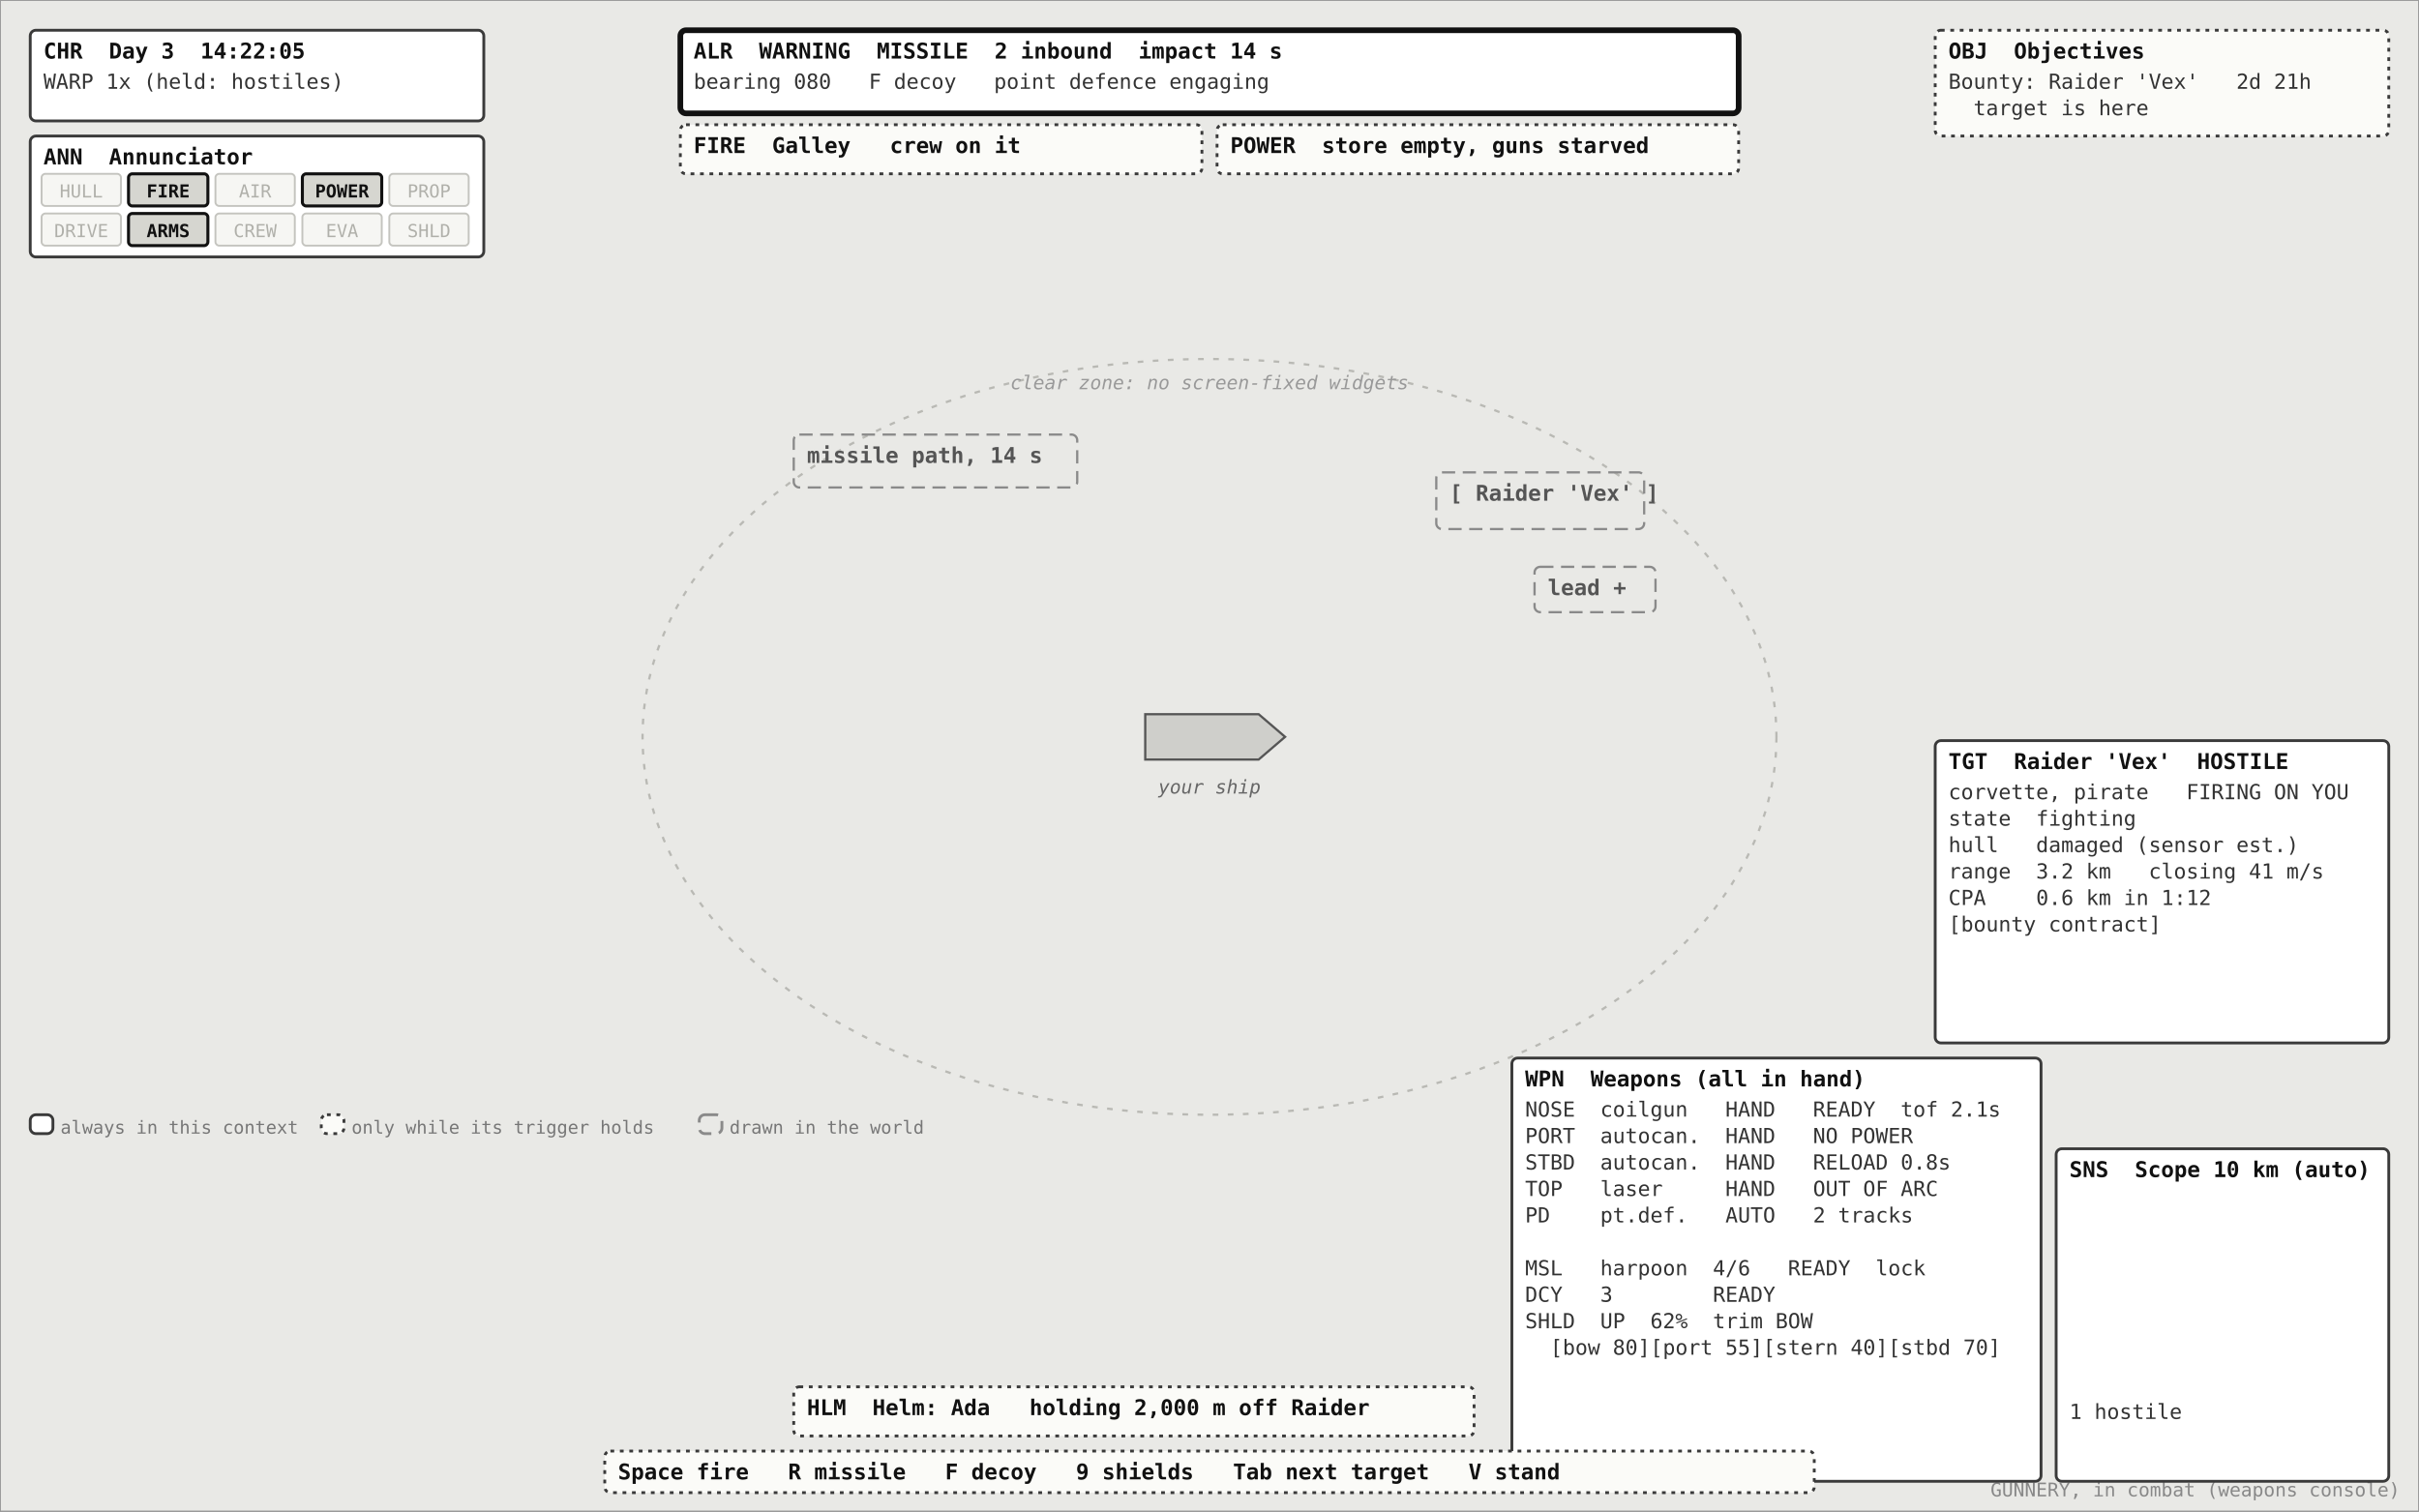
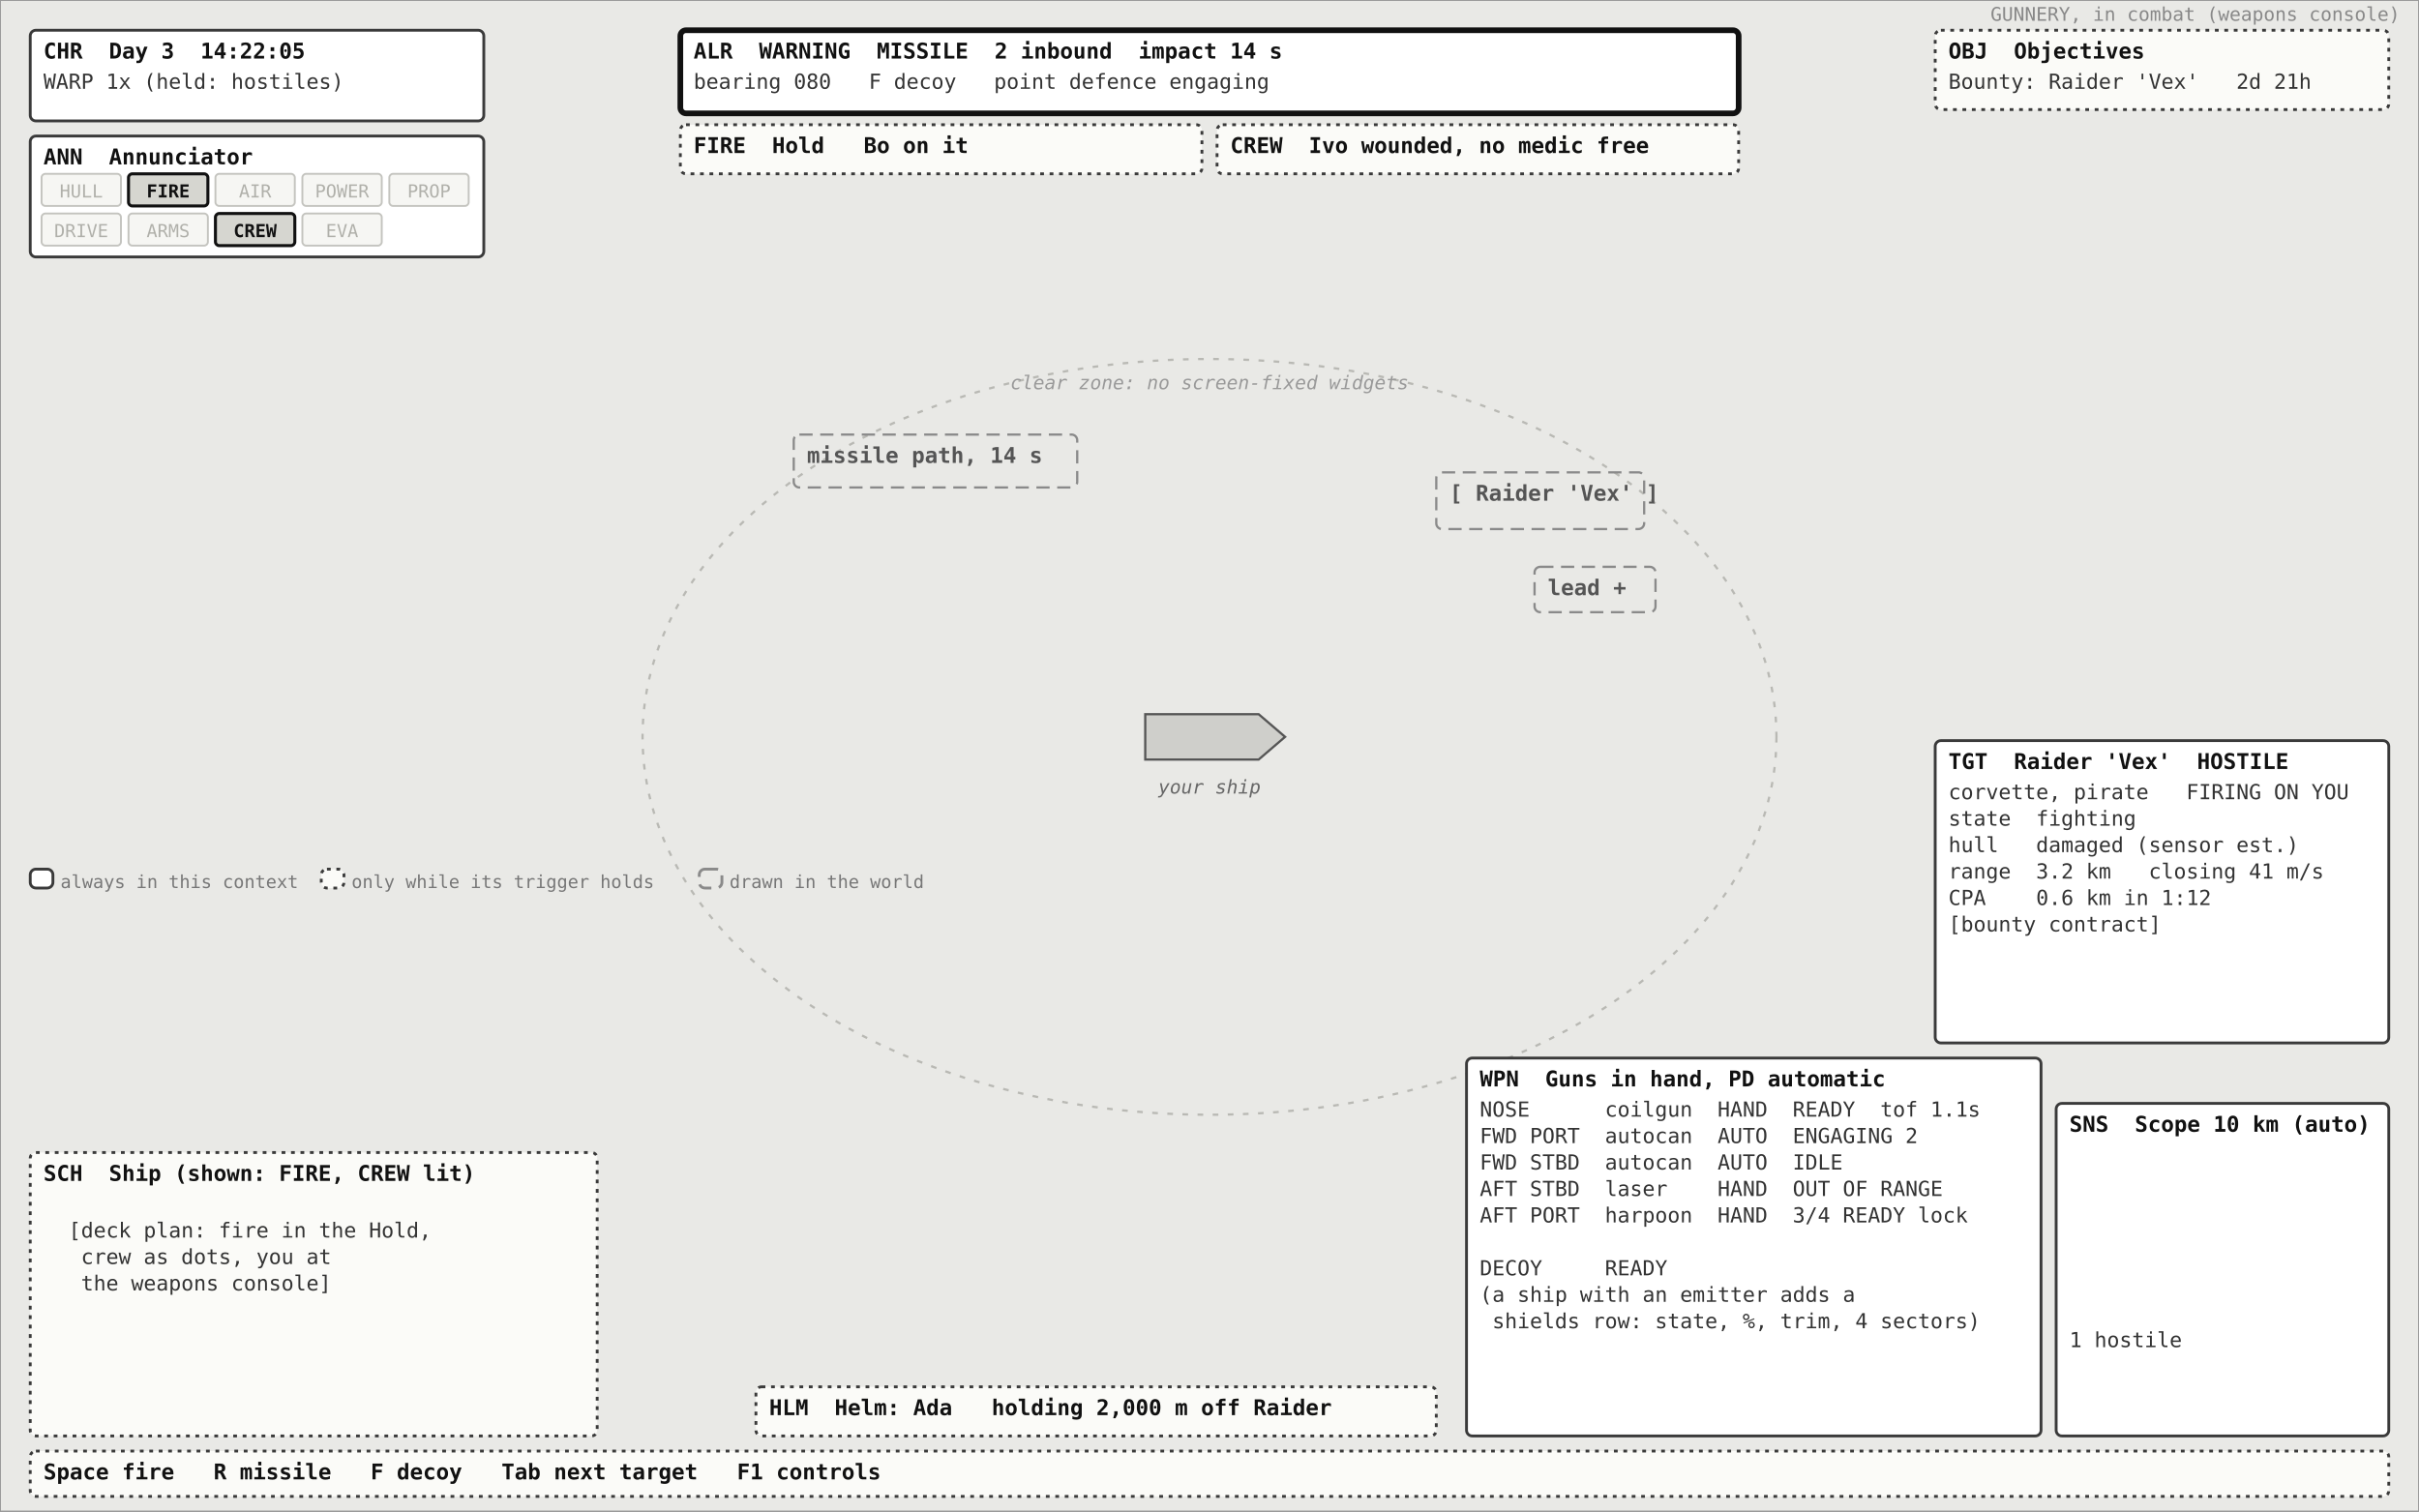
<svg xmlns="http://www.w3.org/2000/svg" width="1280" height="800" viewBox="0 0 1280 800" role="img" aria-label="At the weapons console in a fight">
  <rect x="0" y="0" width="1280" height="800" rx="0" fill="#e9e9e6" stroke="#9a9a9a" stroke-width="1" />
-   <text x="1270" y="792" font-family="DejaVu Sans Mono, Menlo, Consolas, monospace" font-size="10" font-weight="normal" font-style="normal" fill="#888" text-anchor="end" xml:space="preserve" style="white-space:pre">GUNNERY, in combat (weapons console)</text>
+   <text x="1270" y="11" font-family="DejaVu Sans Mono, Menlo, Consolas, monospace" font-size="10" font-weight="normal" font-style="normal" fill="#888" text-anchor="end" xml:space="preserve" style="white-space:pre">GUNNERY, in combat (weapons console)</text>
  <ellipse cx="640.0" cy="390.0" rx="300" ry="200" fill="none" stroke="#b9b9b4" stroke-width="1.2" stroke-dasharray="3 5" />
  <text x="640.0" y="206.0" font-family="DejaVu Sans Mono, Menlo, Consolas, monospace" font-size="10" font-weight="normal" font-style="italic" fill="#999" text-anchor="middle" xml:space="preserve" style="white-space:pre">clear zone: no screen-fixed widgets</text>
  <polygon points="606,378 666,378 680,390 666,402 606,402" fill="#cfcfcb" stroke="#555" stroke-width="1.2" />
  <text x="640" y="420" font-family="DejaVu Sans Mono, Menlo, Consolas, monospace" font-size="10" font-weight="normal" font-style="italic" fill="#666" text-anchor="middle" xml:space="preserve" style="white-space:pre">your ship</text>
  <rect x="16" y="16" width="240" height="48" rx="3" fill="#ffffff" stroke="#3a3a3a" stroke-width="1.5" />
  <text x="23" y="31" font-family="DejaVu Sans Mono, Menlo, Consolas, monospace" font-size="11.5" font-weight="bold" font-style="normal" fill="#111" text-anchor="start" xml:space="preserve" style="white-space:pre">CHR  Day 3  14:22:05</text>
  <text x="23" y="47" font-family="DejaVu Sans Mono, Menlo, Consolas, monospace" font-size="11" font-weight="normal" font-style="normal" fill="#333" text-anchor="start" xml:space="preserve" style="white-space:pre">WARP 1x (held: hostiles)</text>
  <rect x="360" y="16" width="560" height="44" rx="3" fill="#ffffff" stroke="#111" stroke-width="3" />
  <text x="367" y="31" font-family="DejaVu Sans Mono, Menlo, Consolas, monospace" font-size="11.5" font-weight="bold" font-style="normal" fill="#111" text-anchor="start" xml:space="preserve" style="white-space:pre">ALR  WARNING  MISSILE  2 inbound  impact 14 s</text>
  <text x="367" y="47" font-family="DejaVu Sans Mono, Menlo, Consolas, monospace" font-size="11" font-weight="normal" font-style="normal" fill="#333" text-anchor="start" xml:space="preserve" style="white-space:pre">bearing 080   F decoy   point defence engaging</text>
  <rect x="360" y="66" width="276.0" height="26" rx="3" fill="#fbfbf8" stroke="#3a3a3a" stroke-width="1.5" stroke-dasharray="2 3" />
-   <text x="367" y="81" font-family="DejaVu Sans Mono, Menlo, Consolas, monospace" font-size="11.5" font-weight="bold" font-style="normal" fill="#111" text-anchor="start" xml:space="preserve" style="white-space:pre">FIRE  Galley   crew on it</text>
+   <text x="367" y="81" font-family="DejaVu Sans Mono, Menlo, Consolas, monospace" font-size="11.5" font-weight="bold" font-style="normal" fill="#111" text-anchor="start" xml:space="preserve" style="white-space:pre">FIRE  Hold   Bo on it</text>
  <rect x="644.0" y="66" width="276.0" height="26" rx="3" fill="#fbfbf8" stroke="#3a3a3a" stroke-width="1.5" stroke-dasharray="2 3" />
-   <text x="651.0" y="81" font-family="DejaVu Sans Mono, Menlo, Consolas, monospace" font-size="11.5" font-weight="bold" font-style="normal" fill="#111" text-anchor="start" xml:space="preserve" style="white-space:pre">POWER  store empty, guns starved</text>
+   <text x="651.0" y="81" font-family="DejaVu Sans Mono, Menlo, Consolas, monospace" font-size="11.5" font-weight="bold" font-style="normal" fill="#111" text-anchor="start" xml:space="preserve" style="white-space:pre">CREW  Ivo wounded, no medic free</text>
  <rect x="16" y="72" width="240" height="64" rx="3" fill="#ffffff" stroke="#3a3a3a" stroke-width="1.5" />
  <text x="23" y="87" font-family="DejaVu Sans Mono, Menlo, Consolas, monospace" font-size="11.5" font-weight="bold" font-style="normal" fill="#111" text-anchor="start" xml:space="preserve" style="white-space:pre">ANN  Annunciator</text>
  <rect x="22" y="92" width="42" height="17" rx="2" fill="#f6f6f3" stroke="#c4c4bf" stroke-width="1" />
  <text x="43" y="104.5" font-family="DejaVu Sans Mono, Menlo, Consolas, monospace" font-size="9.5" font-weight="normal" font-style="normal" fill="#b0b0aa" text-anchor="middle" xml:space="preserve" style="white-space:pre">HULL</text>
  <rect x="68" y="92" width="42" height="17" rx="2" fill="#d6d6d0" stroke="#111" stroke-width="1.6" />
  <text x="89" y="104.5" font-family="DejaVu Sans Mono, Menlo, Consolas, monospace" font-size="9.5" font-weight="bold" font-style="normal" fill="#111" text-anchor="middle" xml:space="preserve" style="white-space:pre">FIRE</text>
  <rect x="114" y="92" width="42" height="17" rx="2" fill="#f6f6f3" stroke="#c4c4bf" stroke-width="1" />
  <text x="135" y="104.5" font-family="DejaVu Sans Mono, Menlo, Consolas, monospace" font-size="9.5" font-weight="normal" font-style="normal" fill="#b0b0aa" text-anchor="middle" xml:space="preserve" style="white-space:pre">AIR</text>
-   <rect x="160" y="92" width="42" height="17" rx="2" fill="#d6d6d0" stroke="#111" stroke-width="1.6" />
-   <text x="181" y="104.5" font-family="DejaVu Sans Mono, Menlo, Consolas, monospace" font-size="9.5" font-weight="bold" font-style="normal" fill="#111" text-anchor="middle" xml:space="preserve" style="white-space:pre">POWER</text>
+   <rect x="160" y="92" width="42" height="17" rx="2" fill="#f6f6f3" stroke="#c4c4bf" stroke-width="1" />
+   <text x="181" y="104.5" font-family="DejaVu Sans Mono, Menlo, Consolas, monospace" font-size="9.5" font-weight="normal" font-style="normal" fill="#b0b0aa" text-anchor="middle" xml:space="preserve" style="white-space:pre">POWER</text>
  <rect x="206" y="92" width="42" height="17" rx="2" fill="#f6f6f3" stroke="#c4c4bf" stroke-width="1" />
  <text x="227" y="104.5" font-family="DejaVu Sans Mono, Menlo, Consolas, monospace" font-size="9.5" font-weight="normal" font-style="normal" fill="#b0b0aa" text-anchor="middle" xml:space="preserve" style="white-space:pre">PROP</text>
  <rect x="22" y="113" width="42" height="17" rx="2" fill="#f6f6f3" stroke="#c4c4bf" stroke-width="1" />
  <text x="43" y="125.5" font-family="DejaVu Sans Mono, Menlo, Consolas, monospace" font-size="9.5" font-weight="normal" font-style="normal" fill="#b0b0aa" text-anchor="middle" xml:space="preserve" style="white-space:pre">DRIVE</text>
-   <rect x="68" y="113" width="42" height="17" rx="2" fill="#d6d6d0" stroke="#111" stroke-width="1.6" />
-   <text x="89" y="125.5" font-family="DejaVu Sans Mono, Menlo, Consolas, monospace" font-size="9.5" font-weight="bold" font-style="normal" fill="#111" text-anchor="middle" xml:space="preserve" style="white-space:pre">ARMS</text>
-   <rect x="114" y="113" width="42" height="17" rx="2" fill="#f6f6f3" stroke="#c4c4bf" stroke-width="1" />
-   <text x="135" y="125.5" font-family="DejaVu Sans Mono, Menlo, Consolas, monospace" font-size="9.5" font-weight="normal" font-style="normal" fill="#b0b0aa" text-anchor="middle" xml:space="preserve" style="white-space:pre">CREW</text>
+   <rect x="68" y="113" width="42" height="17" rx="2" fill="#f6f6f3" stroke="#c4c4bf" stroke-width="1" />
+   <text x="89" y="125.5" font-family="DejaVu Sans Mono, Menlo, Consolas, monospace" font-size="9.5" font-weight="normal" font-style="normal" fill="#b0b0aa" text-anchor="middle" xml:space="preserve" style="white-space:pre">ARMS</text>
+   <rect x="114" y="113" width="42" height="17" rx="2" fill="#d6d6d0" stroke="#111" stroke-width="1.6" />
+   <text x="135" y="125.5" font-family="DejaVu Sans Mono, Menlo, Consolas, monospace" font-size="9.5" font-weight="bold" font-style="normal" fill="#111" text-anchor="middle" xml:space="preserve" style="white-space:pre">CREW</text>
  <rect x="160" y="113" width="42" height="17" rx="2" fill="#f6f6f3" stroke="#c4c4bf" stroke-width="1" />
  <text x="181" y="125.5" font-family="DejaVu Sans Mono, Menlo, Consolas, monospace" font-size="9.5" font-weight="normal" font-style="normal" fill="#b0b0aa" text-anchor="middle" xml:space="preserve" style="white-space:pre">EVA</text>
-   <rect x="206" y="113" width="42" height="17" rx="2" fill="#f6f6f3" stroke="#c4c4bf" stroke-width="1" />
-   <text x="227" y="125.5" font-family="DejaVu Sans Mono, Menlo, Consolas, monospace" font-size="9.5" font-weight="normal" font-style="normal" fill="#b0b0aa" text-anchor="middle" xml:space="preserve" style="white-space:pre">SHLD</text>
-   <rect x="1024" y="16" width="240" height="56" rx="3" fill="#fbfbf8" stroke="#3a3a3a" stroke-width="1.5" stroke-dasharray="2 3" />
+   <rect x="16" y="610" width="300" height="150" rx="3" fill="#fbfbf8" stroke="#3a3a3a" stroke-width="1.5" stroke-dasharray="2 3" />
+   <text x="23" y="625" font-family="DejaVu Sans Mono, Menlo, Consolas, monospace" font-size="11.5" font-weight="bold" font-style="normal" fill="#111" text-anchor="start" xml:space="preserve" style="white-space:pre">SCH  Ship (shown: FIRE, CREW lit)</text>
+   <text x="23" y="641" font-family="DejaVu Sans Mono, Menlo, Consolas, monospace" font-size="11" font-weight="normal" font-style="normal" fill="#333" text-anchor="start" xml:space="preserve" style="white-space:pre" />
+   <text x="23" y="655" font-family="DejaVu Sans Mono, Menlo, Consolas, monospace" font-size="11" font-weight="normal" font-style="normal" fill="#333" text-anchor="start" xml:space="preserve" style="white-space:pre">  [deck plan: fire in the Hold,</text>
+   <text x="23" y="669" font-family="DejaVu Sans Mono, Menlo, Consolas, monospace" font-size="11" font-weight="normal" font-style="normal" fill="#333" text-anchor="start" xml:space="preserve" style="white-space:pre">   crew as dots, you at</text>
+   <text x="23" y="683" font-family="DejaVu Sans Mono, Menlo, Consolas, monospace" font-size="11" font-weight="normal" font-style="normal" fill="#333" text-anchor="start" xml:space="preserve" style="white-space:pre">   the weapons console]</text>
+   <rect x="1024" y="16" width="240" height="42" rx="3" fill="#fbfbf8" stroke="#3a3a3a" stroke-width="1.5" stroke-dasharray="2 3" />
  <text x="1031" y="31" font-family="DejaVu Sans Mono, Menlo, Consolas, monospace" font-size="11.5" font-weight="bold" font-style="normal" fill="#111" text-anchor="start" xml:space="preserve" style="white-space:pre">OBJ  Objectives</text>
  <text x="1031" y="47" font-family="DejaVu Sans Mono, Menlo, Consolas, monospace" font-size="11" font-weight="normal" font-style="normal" fill="#333" text-anchor="start" xml:space="preserve" style="white-space:pre">Bounty: Raider 'Vex'   2d 21h</text>
-   <text x="1031" y="61" font-family="DejaVu Sans Mono, Menlo, Consolas, monospace" font-size="11" font-weight="normal" font-style="normal" fill="#333" text-anchor="start" xml:space="preserve" style="white-space:pre">  target is here</text>
  <rect x="1024" y="392" width="240" height="160" rx="3" fill="#ffffff" stroke="#3a3a3a" stroke-width="1.5" />
  <text x="1031" y="407" font-family="DejaVu Sans Mono, Menlo, Consolas, monospace" font-size="11.5" font-weight="bold" font-style="normal" fill="#111" text-anchor="start" xml:space="preserve" style="white-space:pre">TGT  Raider 'Vex'  HOSTILE</text>
  <text x="1031" y="423" font-family="DejaVu Sans Mono, Menlo, Consolas, monospace" font-size="11" font-weight="normal" font-style="normal" fill="#333" text-anchor="start" xml:space="preserve" style="white-space:pre">corvette, pirate   FIRING ON YOU</text>
  <text x="1031" y="437" font-family="DejaVu Sans Mono, Menlo, Consolas, monospace" font-size="11" font-weight="normal" font-style="normal" fill="#333" text-anchor="start" xml:space="preserve" style="white-space:pre">state  fighting</text>
  <text x="1031" y="451" font-family="DejaVu Sans Mono, Menlo, Consolas, monospace" font-size="11" font-weight="normal" font-style="normal" fill="#333" text-anchor="start" xml:space="preserve" style="white-space:pre">hull   damaged (sensor est.)</text>
  <text x="1031" y="465" font-family="DejaVu Sans Mono, Menlo, Consolas, monospace" font-size="11" font-weight="normal" font-style="normal" fill="#333" text-anchor="start" xml:space="preserve" style="white-space:pre">range  3.2 km   closing 41 m/s</text>
  <text x="1031" y="479" font-family="DejaVu Sans Mono, Menlo, Consolas, monospace" font-size="11" font-weight="normal" font-style="normal" fill="#333" text-anchor="start" xml:space="preserve" style="white-space:pre">CPA    0.6 km in 1:12</text>
  <text x="1031" y="493" font-family="DejaVu Sans Mono, Menlo, Consolas, monospace" font-size="11" font-weight="normal" font-style="normal" fill="#333" text-anchor="start" xml:space="preserve" style="white-space:pre">[bounty contract]</text>
-   <rect x="800" y="560" width="280" height="224" rx="3" fill="#ffffff" stroke="#3a3a3a" stroke-width="1.5" />
-   <text x="807" y="575" font-family="DejaVu Sans Mono, Menlo, Consolas, monospace" font-size="11.5" font-weight="bold" font-style="normal" fill="#111" text-anchor="start" xml:space="preserve" style="white-space:pre">WPN  Weapons (all in hand)</text>
-   <text x="807" y="591" font-family="DejaVu Sans Mono, Menlo, Consolas, monospace" font-size="11" font-weight="normal" font-style="normal" fill="#333" text-anchor="start" xml:space="preserve" style="white-space:pre">NOSE  coilgun   HAND   READY  tof 2.1s</text>
-   <text x="807" y="605" font-family="DejaVu Sans Mono, Menlo, Consolas, monospace" font-size="11" font-weight="normal" font-style="normal" fill="#333" text-anchor="start" xml:space="preserve" style="white-space:pre">PORT  autocan.  HAND   NO POWER</text>
-   <text x="807" y="619" font-family="DejaVu Sans Mono, Menlo, Consolas, monospace" font-size="11" font-weight="normal" font-style="normal" fill="#333" text-anchor="start" xml:space="preserve" style="white-space:pre">STBD  autocan.  HAND   RELOAD 0.8s</text>
-   <text x="807" y="633" font-family="DejaVu Sans Mono, Menlo, Consolas, monospace" font-size="11" font-weight="normal" font-style="normal" fill="#333" text-anchor="start" xml:space="preserve" style="white-space:pre">TOP   laser     HAND   OUT OF ARC</text>
-   <text x="807" y="647" font-family="DejaVu Sans Mono, Menlo, Consolas, monospace" font-size="11" font-weight="normal" font-style="normal" fill="#333" text-anchor="start" xml:space="preserve" style="white-space:pre">PD    pt.def.   AUTO   2 tracks</text>
-   <text x="807" y="661" font-family="DejaVu Sans Mono, Menlo, Consolas, monospace" font-size="11" font-weight="normal" font-style="normal" fill="#333" text-anchor="start" xml:space="preserve" style="white-space:pre" />
-   <text x="807" y="675" font-family="DejaVu Sans Mono, Menlo, Consolas, monospace" font-size="11" font-weight="normal" font-style="normal" fill="#333" text-anchor="start" xml:space="preserve" style="white-space:pre">MSL   harpoon  4/6   READY  lock</text>
-   <text x="807" y="689" font-family="DejaVu Sans Mono, Menlo, Consolas, monospace" font-size="11" font-weight="normal" font-style="normal" fill="#333" text-anchor="start" xml:space="preserve" style="white-space:pre">DCY   3        READY</text>
-   <text x="807" y="703" font-family="DejaVu Sans Mono, Menlo, Consolas, monospace" font-size="11" font-weight="normal" font-style="normal" fill="#333" text-anchor="start" xml:space="preserve" style="white-space:pre">SHLD  UP  62%  trim BOW</text>
-   <text x="807" y="717" font-family="DejaVu Sans Mono, Menlo, Consolas, monospace" font-size="11" font-weight="normal" font-style="normal" fill="#333" text-anchor="start" xml:space="preserve" style="white-space:pre">  [bow 80][port 55][stern 40][stbd 70]</text>
-   <rect x="1088" y="608" width="176" height="176" rx="3" fill="#ffffff" stroke="#3a3a3a" stroke-width="1.5" />
-   <text x="1095" y="623" font-family="DejaVu Sans Mono, Menlo, Consolas, monospace" font-size="11.5" font-weight="bold" font-style="normal" fill="#111" text-anchor="start" xml:space="preserve" style="white-space:pre">SNS  Scope 10 km (auto)</text>
-   <text x="1095" y="639" font-family="DejaVu Sans Mono, Menlo, Consolas, monospace" font-size="11" font-weight="normal" font-style="normal" fill="#333" text-anchor="start" xml:space="preserve" style="white-space:pre" />
-   <text x="1095" y="653" font-family="DejaVu Sans Mono, Menlo, Consolas, monospace" font-size="11" font-weight="normal" font-style="normal" fill="#333" text-anchor="start" xml:space="preserve" style="white-space:pre" />
-   <text x="1095" y="667" font-family="DejaVu Sans Mono, Menlo, Consolas, monospace" font-size="11" font-weight="normal" font-style="normal" fill="#333" text-anchor="start" xml:space="preserve" style="white-space:pre" />
-   <text x="1095" y="681" font-family="DejaVu Sans Mono, Menlo, Consolas, monospace" font-size="11" font-weight="normal" font-style="normal" fill="#333" text-anchor="start" xml:space="preserve" style="white-space:pre" />
-   <text x="1095" y="695" font-family="DejaVu Sans Mono, Menlo, Consolas, monospace" font-size="11" font-weight="normal" font-style="normal" fill="#333" text-anchor="start" xml:space="preserve" style="white-space:pre" />
-   <text x="1095" y="709" font-family="DejaVu Sans Mono, Menlo, Consolas, monospace" font-size="11" font-weight="normal" font-style="normal" fill="#333" text-anchor="start" xml:space="preserve" style="white-space:pre" />
-   <text x="1095" y="723" font-family="DejaVu Sans Mono, Menlo, Consolas, monospace" font-size="11" font-weight="normal" font-style="normal" fill="#333" text-anchor="start" xml:space="preserve" style="white-space:pre" />
-   <text x="1095" y="737" font-family="DejaVu Sans Mono, Menlo, Consolas, monospace" font-size="11" font-weight="normal" font-style="normal" fill="#333" text-anchor="start" xml:space="preserve" style="white-space:pre" />
-   <text x="1095" y="751" font-family="DejaVu Sans Mono, Menlo, Consolas, monospace" font-size="11" font-weight="normal" font-style="normal" fill="#333" text-anchor="start" xml:space="preserve" style="white-space:pre">1 hostile</text>
-   <rect x="420" y="734" width="360" height="26" rx="3" fill="#fbfbf8" stroke="#3a3a3a" stroke-width="1.5" stroke-dasharray="2 3" />
-   <text x="427" y="749" font-family="DejaVu Sans Mono, Menlo, Consolas, monospace" font-size="11.5" font-weight="bold" font-style="normal" fill="#111" text-anchor="start" xml:space="preserve" style="white-space:pre">HLM  Helm: Ada   holding 2,000 m off Raider</text>
+   <rect x="776" y="560" width="304" height="200" rx="3" fill="#ffffff" stroke="#3a3a3a" stroke-width="1.5" />
+   <text x="783" y="575" font-family="DejaVu Sans Mono, Menlo, Consolas, monospace" font-size="11.5" font-weight="bold" font-style="normal" fill="#111" text-anchor="start" xml:space="preserve" style="white-space:pre">WPN  Guns in hand, PD automatic</text>
+   <text x="783" y="591" font-family="DejaVu Sans Mono, Menlo, Consolas, monospace" font-size="11" font-weight="normal" font-style="normal" fill="#333" text-anchor="start" xml:space="preserve" style="white-space:pre">NOSE      coilgun  HAND  READY  tof 1.1s</text>
+   <text x="783" y="605" font-family="DejaVu Sans Mono, Menlo, Consolas, monospace" font-size="11" font-weight="normal" font-style="normal" fill="#333" text-anchor="start" xml:space="preserve" style="white-space:pre">FWD PORT  autocan  AUTO  ENGAGING 2</text>
+   <text x="783" y="619" font-family="DejaVu Sans Mono, Menlo, Consolas, monospace" font-size="11" font-weight="normal" font-style="normal" fill="#333" text-anchor="start" xml:space="preserve" style="white-space:pre">FWD STBD  autocan  AUTO  IDLE</text>
+   <text x="783" y="633" font-family="DejaVu Sans Mono, Menlo, Consolas, monospace" font-size="11" font-weight="normal" font-style="normal" fill="#333" text-anchor="start" xml:space="preserve" style="white-space:pre">AFT STBD  laser    HAND  OUT OF RANGE</text>
+   <text x="783" y="647" font-family="DejaVu Sans Mono, Menlo, Consolas, monospace" font-size="11" font-weight="normal" font-style="normal" fill="#333" text-anchor="start" xml:space="preserve" style="white-space:pre">AFT PORT  harpoon  HAND  3/4 READY lock</text>
+   <text x="783" y="661" font-family="DejaVu Sans Mono, Menlo, Consolas, monospace" font-size="11" font-weight="normal" font-style="normal" fill="#333" text-anchor="start" xml:space="preserve" style="white-space:pre" />
+   <text x="783" y="675" font-family="DejaVu Sans Mono, Menlo, Consolas, monospace" font-size="11" font-weight="normal" font-style="normal" fill="#333" text-anchor="start" xml:space="preserve" style="white-space:pre">DECOY     READY</text>
+   <text x="783" y="689" font-family="DejaVu Sans Mono, Menlo, Consolas, monospace" font-size="11" font-weight="normal" font-style="normal" fill="#333" text-anchor="start" xml:space="preserve" style="white-space:pre">(a ship with an emitter adds a</text>
+   <text x="783" y="703" font-family="DejaVu Sans Mono, Menlo, Consolas, monospace" font-size="11" font-weight="normal" font-style="normal" fill="#333" text-anchor="start" xml:space="preserve" style="white-space:pre"> shields row: state, %, trim, 4 sectors)</text>
+   <rect x="1088" y="584" width="176" height="176" rx="3" fill="#ffffff" stroke="#3a3a3a" stroke-width="1.5" />
+   <text x="1095" y="599" font-family="DejaVu Sans Mono, Menlo, Consolas, monospace" font-size="11.5" font-weight="bold" font-style="normal" fill="#111" text-anchor="start" xml:space="preserve" style="white-space:pre">SNS  Scope 10 km (auto)</text>
+   <text x="1095" y="615" font-family="DejaVu Sans Mono, Menlo, Consolas, monospace" font-size="11" font-weight="normal" font-style="normal" fill="#333" text-anchor="start" xml:space="preserve" style="white-space:pre" />
+   <text x="1095" y="629" font-family="DejaVu Sans Mono, Menlo, Consolas, monospace" font-size="11" font-weight="normal" font-style="normal" fill="#333" text-anchor="start" xml:space="preserve" style="white-space:pre" />
+   <text x="1095" y="643" font-family="DejaVu Sans Mono, Menlo, Consolas, monospace" font-size="11" font-weight="normal" font-style="normal" fill="#333" text-anchor="start" xml:space="preserve" style="white-space:pre" />
+   <text x="1095" y="657" font-family="DejaVu Sans Mono, Menlo, Consolas, monospace" font-size="11" font-weight="normal" font-style="normal" fill="#333" text-anchor="start" xml:space="preserve" style="white-space:pre" />
+   <text x="1095" y="671" font-family="DejaVu Sans Mono, Menlo, Consolas, monospace" font-size="11" font-weight="normal" font-style="normal" fill="#333" text-anchor="start" xml:space="preserve" style="white-space:pre" />
+   <text x="1095" y="685" font-family="DejaVu Sans Mono, Menlo, Consolas, monospace" font-size="11" font-weight="normal" font-style="normal" fill="#333" text-anchor="start" xml:space="preserve" style="white-space:pre" />
+   <text x="1095" y="699" font-family="DejaVu Sans Mono, Menlo, Consolas, monospace" font-size="11" font-weight="normal" font-style="normal" fill="#333" text-anchor="start" xml:space="preserve" style="white-space:pre" />
+   <text x="1095" y="713" font-family="DejaVu Sans Mono, Menlo, Consolas, monospace" font-size="11" font-weight="normal" font-style="normal" fill="#333" text-anchor="start" xml:space="preserve" style="white-space:pre">1 hostile</text>
+   <rect x="400" y="734" width="360" height="26" rx="3" fill="#fbfbf8" stroke="#3a3a3a" stroke-width="1.5" stroke-dasharray="2 3" />
+   <text x="407" y="749" font-family="DejaVu Sans Mono, Menlo, Consolas, monospace" font-size="11.5" font-weight="bold" font-style="normal" fill="#111" text-anchor="start" xml:space="preserve" style="white-space:pre">HLM  Helm: Ada   holding 2,000 m off Raider</text>
  <rect x="760" y="250" width="110" height="30" rx="3" fill="none" stroke="#8a8a8a" stroke-width="1.2" stroke-dasharray="7 4" />
  <text x="767" y="265" font-family="DejaVu Sans Mono, Menlo, Consolas, monospace" font-size="11.5" font-weight="bold" font-style="normal" fill="#555" text-anchor="start" xml:space="preserve" style="white-space:pre">[ Raider 'Vex' ]</text>
  <rect x="812" y="300" width="64" height="24" rx="3" fill="none" stroke="#8a8a8a" stroke-width="1.2" stroke-dasharray="7 4" />
  <text x="819" y="315" font-family="DejaVu Sans Mono, Menlo, Consolas, monospace" font-size="11.5" font-weight="bold" font-style="normal" fill="#555" text-anchor="start" xml:space="preserve" style="white-space:pre">lead +</text>
  <rect x="420" y="230" width="150" height="28" rx="3" fill="none" stroke="#8a8a8a" stroke-width="1.2" stroke-dasharray="7 4" />
  <text x="427" y="245" font-family="DejaVu Sans Mono, Menlo, Consolas, monospace" font-size="11.5" font-weight="bold" font-style="normal" fill="#555" text-anchor="start" xml:space="preserve" style="white-space:pre">missile path, 14 s</text>
-   <rect x="320" y="768" width="640" height="22" rx="3" fill="#fbfbf8" stroke="#3a3a3a" stroke-width="1.5" stroke-dasharray="2 3" />
-   <text x="327" y="783" font-family="DejaVu Sans Mono, Menlo, Consolas, monospace" font-size="11.5" font-weight="bold" font-style="normal" fill="#111" text-anchor="start" xml:space="preserve" style="white-space:pre">Space fire   R missile   F decoy   9 shields   Tab next target   V stand</text>
-   <rect x="16" y="590" width="12" height="10" rx="3" fill="#fff" stroke="#3a3a3a" stroke-width="1.5" />
-   <text x="32" y="600" font-family="DejaVu Sans Mono, Menlo, Consolas, monospace" font-size="9.5" font-weight="normal" font-style="normal" fill="#777" text-anchor="start" xml:space="preserve" style="white-space:pre">always in this context</text>
-   <rect x="170" y="590" width="12" height="10" rx="3" fill="#fbfbf8" stroke="#3a3a3a" stroke-width="1.5" stroke-dasharray="2 3" />
-   <text x="186" y="600" font-family="DejaVu Sans Mono, Menlo, Consolas, monospace" font-size="9.5" font-weight="normal" font-style="normal" fill="#777" text-anchor="start" xml:space="preserve" style="white-space:pre">only while its trigger holds</text>
-   <rect x="370" y="590" width="12" height="10" rx="3" fill="none" stroke="#8a8a8a" stroke-width="1.5" stroke-dasharray="7 4" />
-   <text x="386" y="600" font-family="DejaVu Sans Mono, Menlo, Consolas, monospace" font-size="9.5" font-weight="normal" font-style="normal" fill="#777" text-anchor="start" xml:space="preserve" style="white-space:pre">drawn in the world</text>
+   <rect x="16" y="768" width="1248" height="24" rx="3" fill="#fbfbf8" stroke="#3a3a3a" stroke-width="1.5" stroke-dasharray="2 3" />
+   <text x="23" y="783" font-family="DejaVu Sans Mono, Menlo, Consolas, monospace" font-size="11.5" font-weight="bold" font-style="normal" fill="#111" text-anchor="start" xml:space="preserve" style="white-space:pre">Space fire   R missile   F decoy   Tab next target   F1 controls</text>
+   <rect x="16" y="460" width="12" height="10" rx="3" fill="#fff" stroke="#3a3a3a" stroke-width="1.5" />
+   <text x="32" y="470" font-family="DejaVu Sans Mono, Menlo, Consolas, monospace" font-size="9.5" font-weight="normal" font-style="normal" fill="#777" text-anchor="start" xml:space="preserve" style="white-space:pre">always in this context</text>
+   <rect x="170" y="460" width="12" height="10" rx="3" fill="#fbfbf8" stroke="#3a3a3a" stroke-width="1.5" stroke-dasharray="2 3" />
+   <text x="186" y="470" font-family="DejaVu Sans Mono, Menlo, Consolas, monospace" font-size="9.5" font-weight="normal" font-style="normal" fill="#777" text-anchor="start" xml:space="preserve" style="white-space:pre">only while its trigger holds</text>
+   <rect x="370" y="460" width="12" height="10" rx="3" fill="none" stroke="#8a8a8a" stroke-width="1.5" stroke-dasharray="7 4" />
+   <text x="386" y="470" font-family="DejaVu Sans Mono, Menlo, Consolas, monospace" font-size="9.5" font-weight="normal" font-style="normal" fill="#777" text-anchor="start" xml:space="preserve" style="white-space:pre">drawn in the world</text>
</svg>
